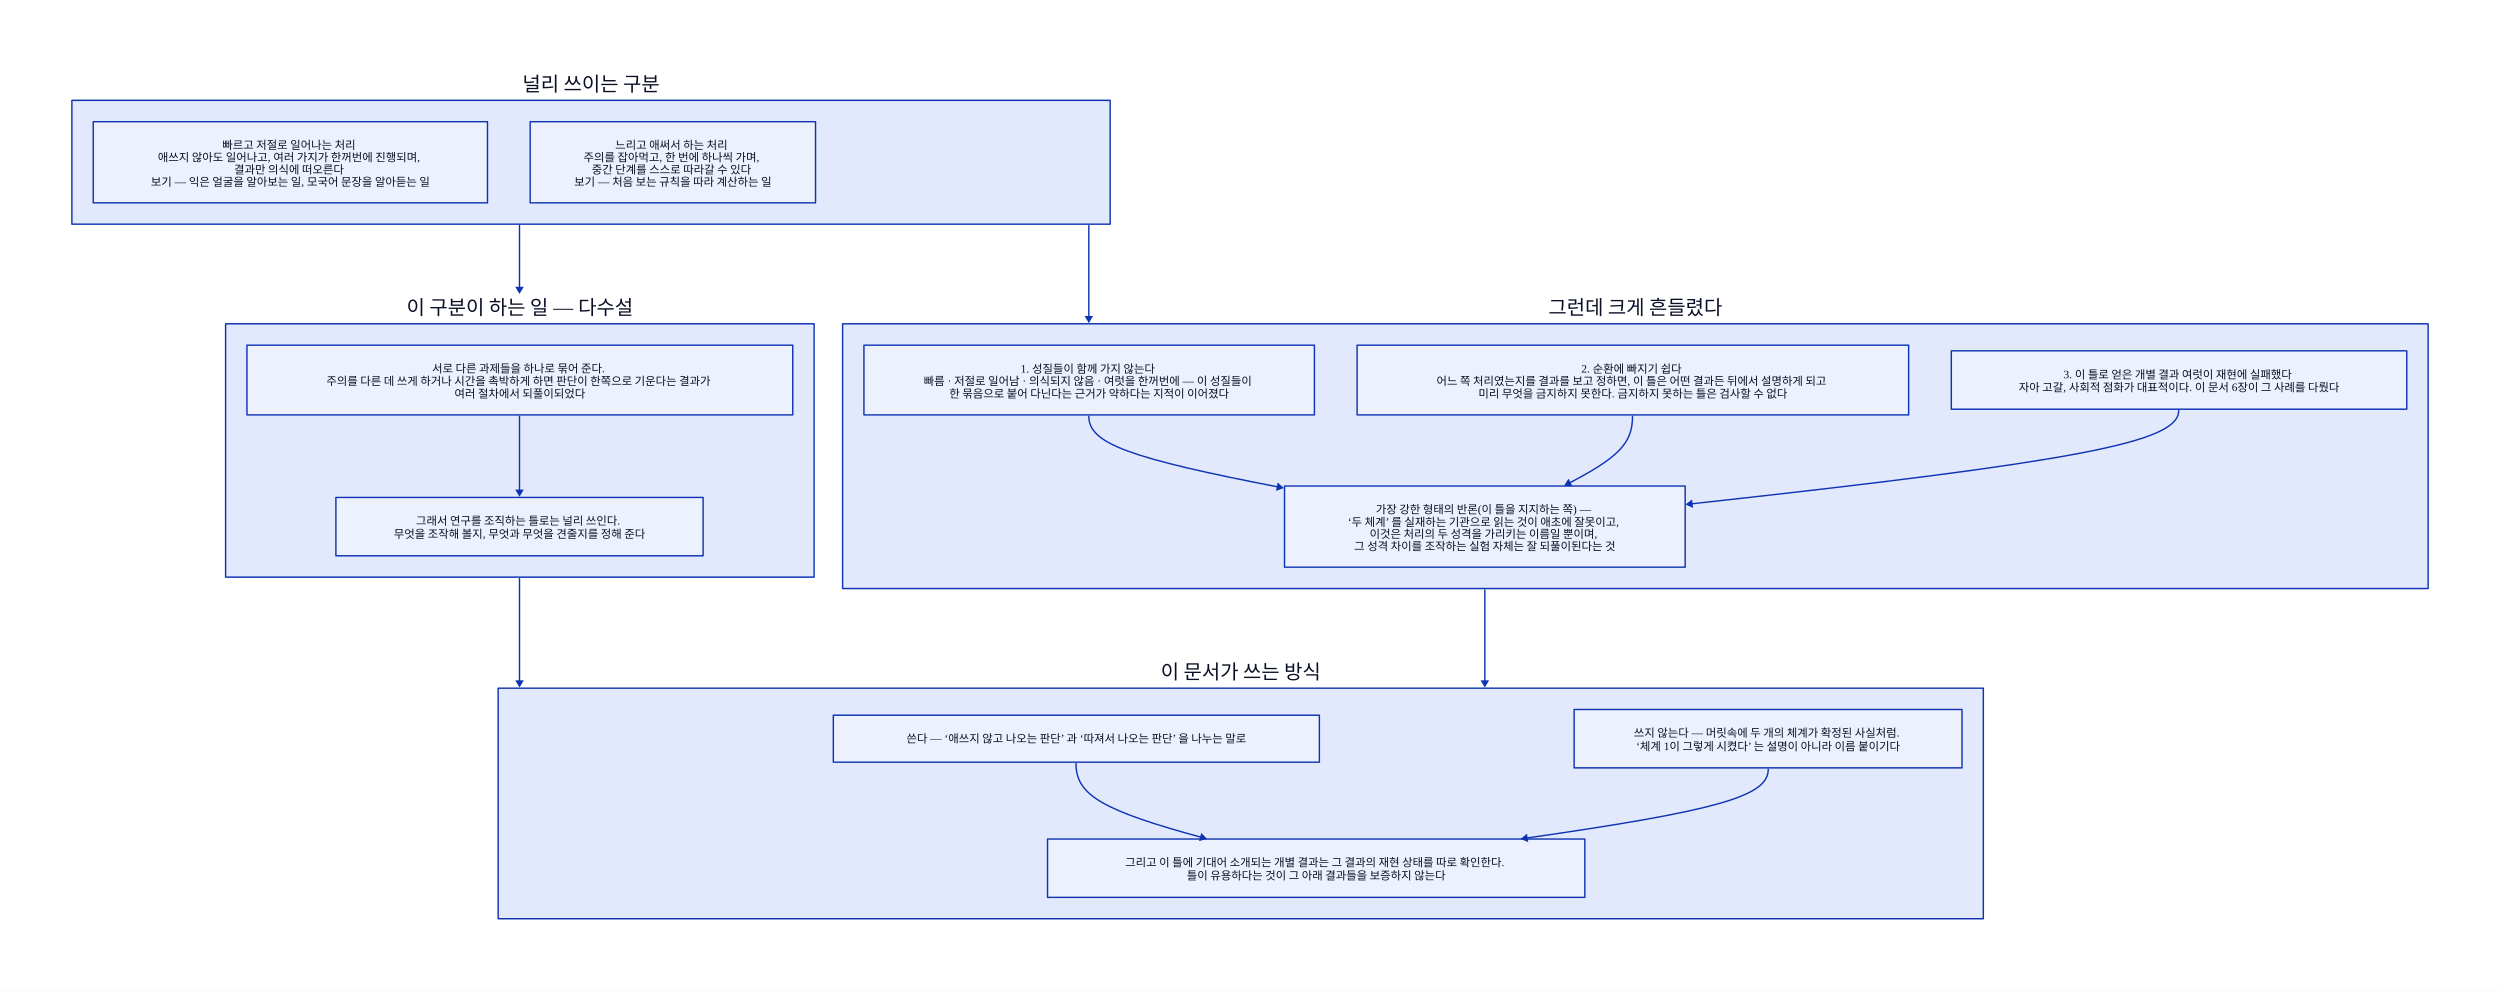
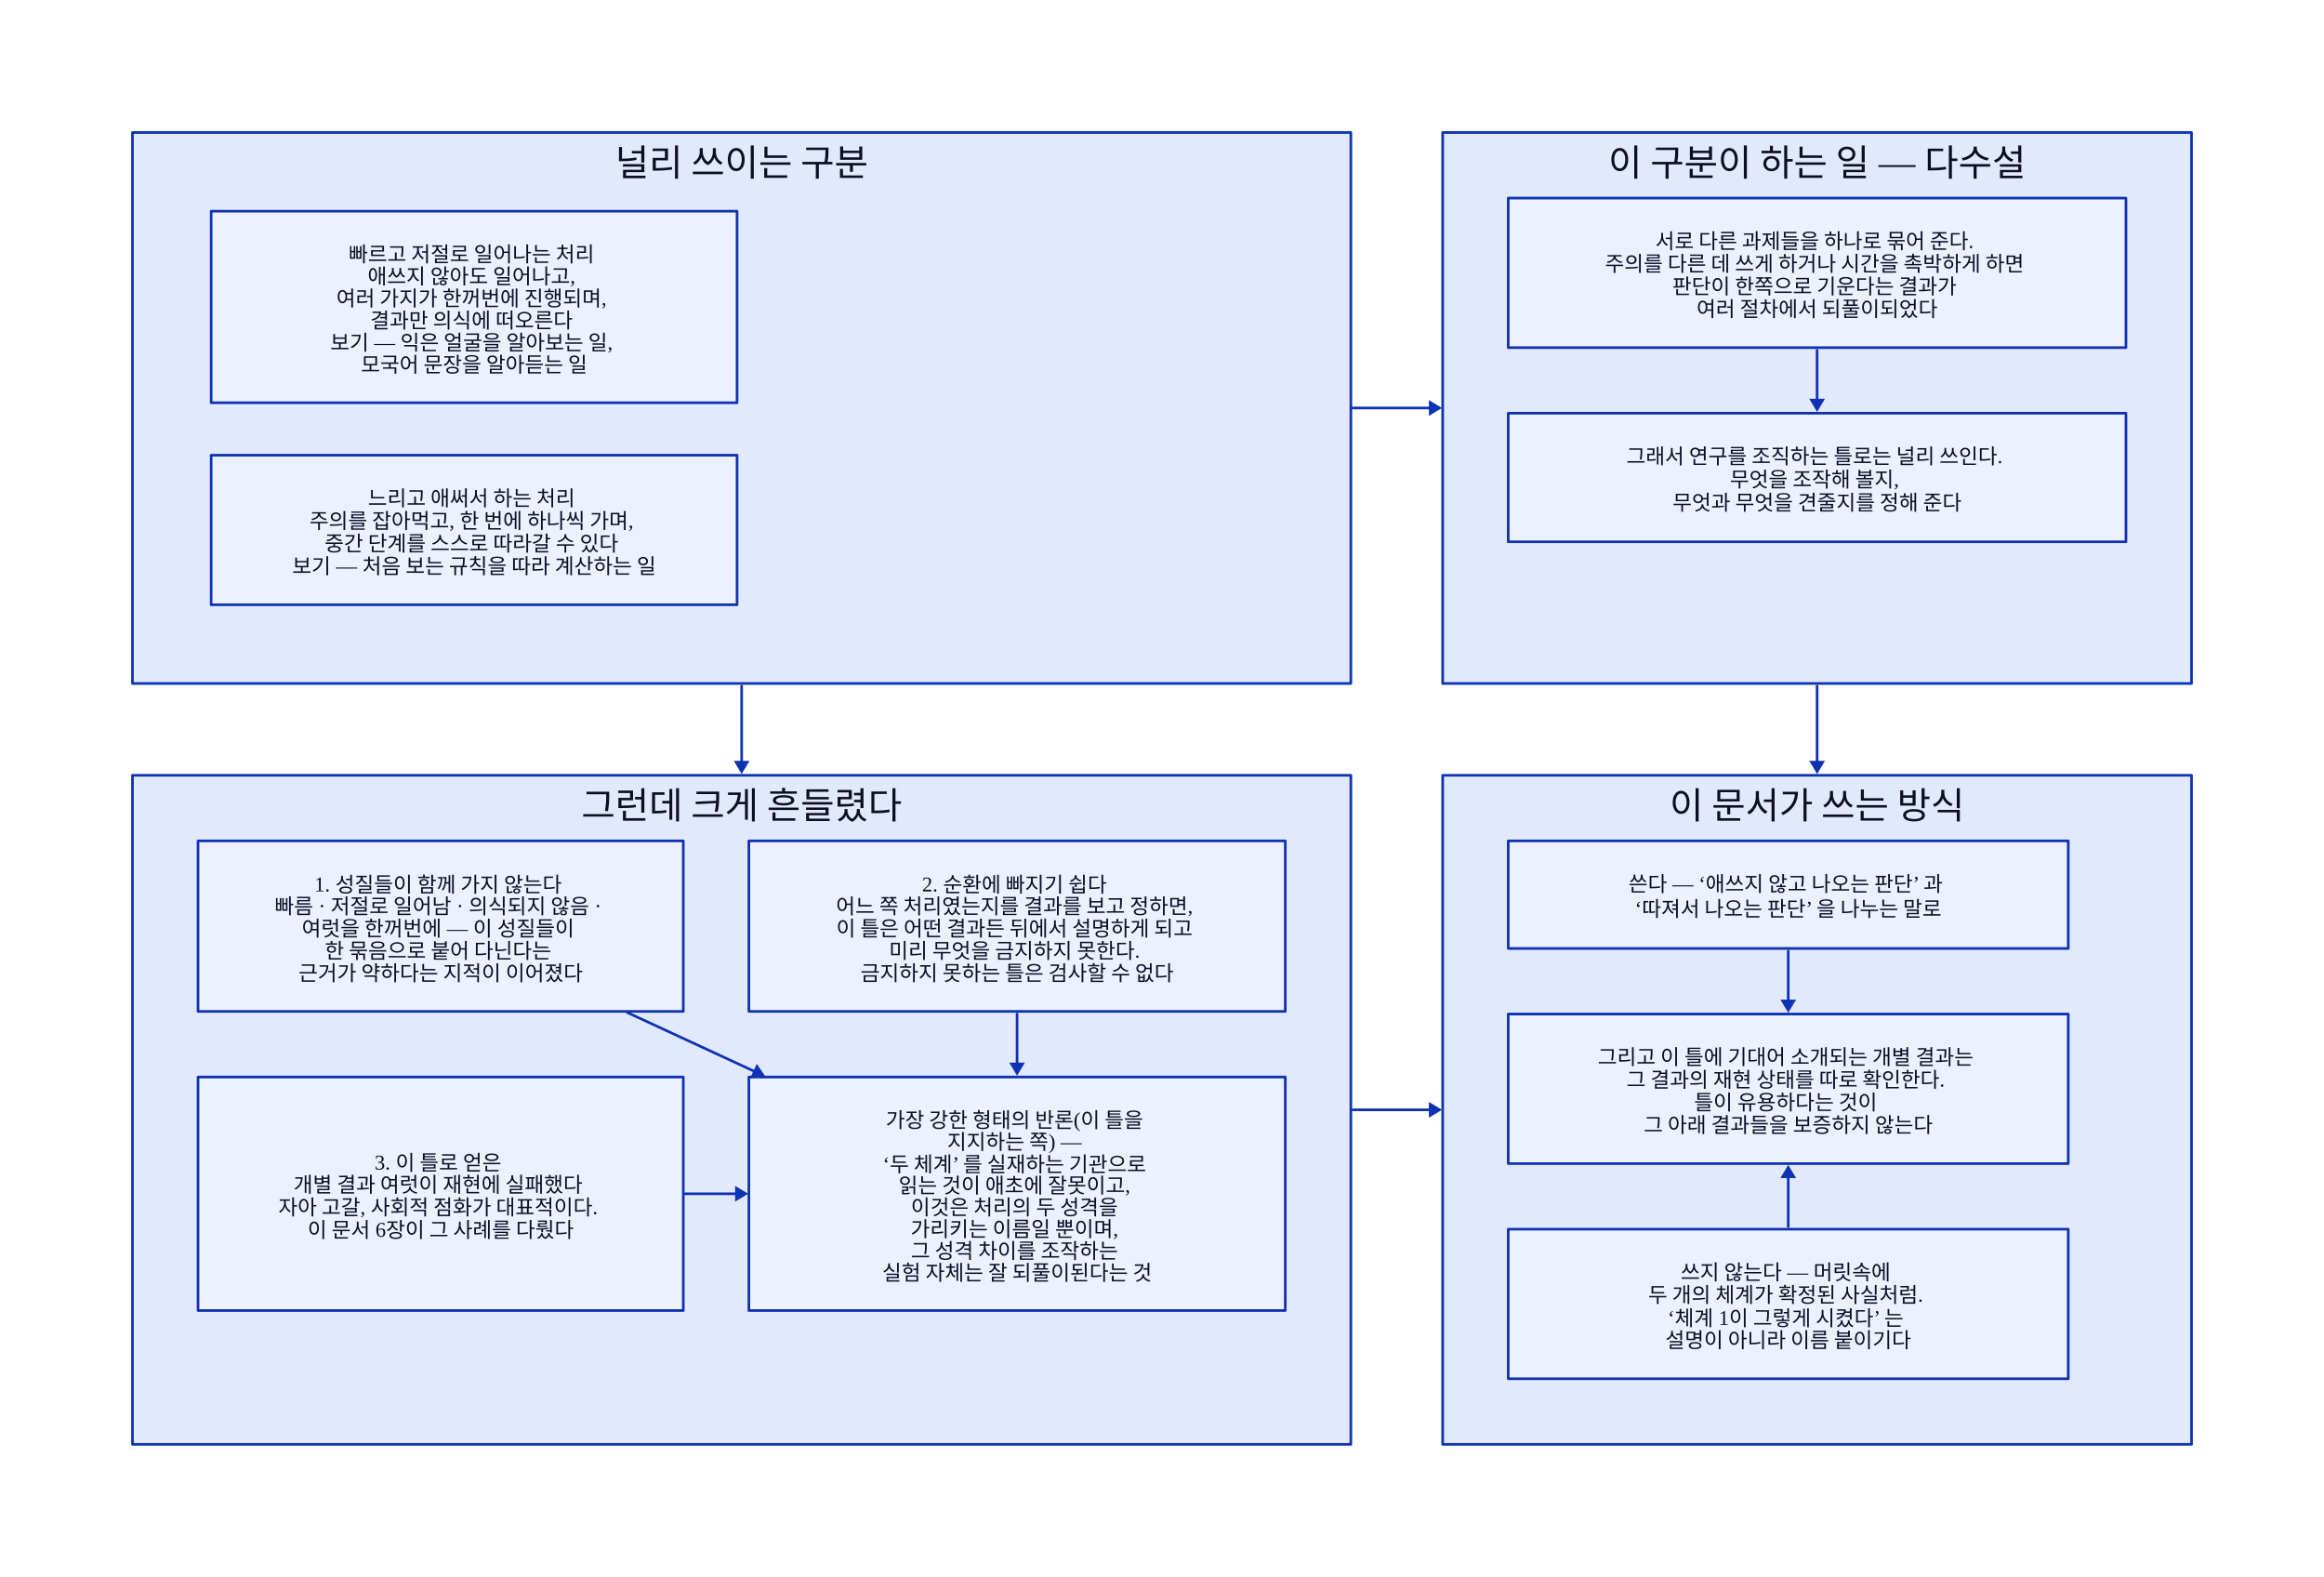
- <svg xmlns="http://www.w3.org/2000/svg" width="3513" height="1392" class="d2-3074414307 d2-svg" viewBox="-91 -121 3513 1392">
-   <rect width="3513" height="1392" x="-91" y="-121" rx="0" style="fill:#fff" />
-   <style>.connection,.shape{stroke-linejoin:round}.shape{shape-rendering:geometricPrecision}.connection{stroke-linecap:round}.d2-3074414307 .fill-N1{fill:#0a0f25}.d2-3074414307 .fill-B4{fill:#e3e9fd}.d2-3074414307 .fill-B5{fill:#edf0fd}.d2-3074414307 .stroke-B1{stroke:#0d32b2}.s0{stroke-width:2}.s1{text-anchor:middle;font-size:28px}.s2{text-anchor:middle;font-size:16px}</style>
+ <svg xmlns="http://www.w3.org/2000/svg" width="1772" height="1202" class="d2-2538473579 d2-svg" viewBox="-101 -101 1772 1202">
+   <rect width="1772" height="1202" x="-101" y="-101" rx="0" style="fill:#fff" />
+   <style>.connection,.shape{stroke-linejoin:round}.shape{shape-rendering:geometricPrecision}.connection{stroke-linecap:round}.d2-2538473579 .fill-N1{fill:#0a0f25}.d2-2538473579 .fill-B4{fill:#e3e9fd}.d2-2538473579 .fill-B5{fill:#edf0fd}.d2-2538473579 .stroke-B1{stroke:#0d32b2}.s0{stroke-width:2}.s1{text-anchor:middle;font-size:28px}.s2{text-anchor:middle;font-size:16px}</style>
  <g>
    <g class="shape">
-       <path d="M10 20h1459v174H10z" class="stroke-B1 fill-B4 s0" />
+       <path d="M0 0h929v420H0z" class="stroke-B1 fill-B4 s0" />
    </g>
-     <text x="739.5" y="7" class="fill-N1 s1">널리 쓰이는 구분</text>
+     <text x="464.5" y="33" class="fill-N1 s1">널리 쓰이는 구분</text>
  </g>
  <g>
    <g class="shape">
-       <path d="M226 334h827v356H226z" class="stroke-B1 fill-B4 s0" />
+       <path d="M999 0h571v420H999z" class="stroke-B1 fill-B4 s0" />
    </g>
-     <text x="639.5" y="321" class="fill-N1 s1">이 구분이 하는 일 — 다수설</text>
+     <text x="1284.5" y="33" class="fill-N1 s1">이 구분이 하는 일 — 다수설</text>
  </g>
  <g>
    <g class="shape">
-       <path d="M1093 334h2228v372H1093z" class="stroke-B1 fill-B4 s0" />
+       <path d="M0 490h929v510H0z" class="stroke-B1 fill-B4 s0" />
    </g>
-     <text x="2207" y="321" class="fill-N1 s1">그런데 크게 흔들렸다</text>
+     <text x="464.5" y="523" class="fill-N1 s1">그런데 크게 흔들렸다</text>
  </g>
  <g>
    <g class="shape">
-       <path d="M609 846h2087v324H609z" class="stroke-B1 fill-B4 s0" />
+       <path d="M999 490h571v510H999z" class="stroke-B1 fill-B4 s0" />
    </g>
-     <text x="1652.5" y="833" class="fill-N1 s1">이 문서가 쓰는 방식</text>
+     <text x="1284.5" y="523" class="fill-N1 s1">이 문서가 쓰는 방식</text>
  </g>
  <g>
    <g class="shape">
-       <path d="M40 50h554v114H40z" class="stroke-B1 fill-B5 s0" />
+       <path d="M60 60h401v146H60z" class="stroke-B1 fill-B5 s0" />
    </g>
-     <text x="317" y="88.5" class="text-bold fill-N1 s2">
-       <tspan x="317" dy="0">빠르고 저절로 일어나는 처리</tspan>
-       <tspan x="317" dy="17.25">애쓰지 않아도 일어나고, 여러 가지가 한꺼번에 진행되며,</tspan>
-       <tspan x="317" dy="17.25">결과만 의식에 떠오른다</tspan>
-       <tspan x="317" dy="17.25">보기 — 익은 얼굴을 알아보는 일, 모국어 문장을 알아듣는 일</tspan>
+     <text x="260.5" y="98.5" class="text-bold fill-N1 s2">
+       <tspan x="260.5" dy="0">빠르고 저절로 일어나는 처리</tspan>
+       <tspan x="260.5" dy="16.833">애쓰지 않아도 일어나고,</tspan>
+       <tspan x="260.5" dy="16.833">여러 가지가 한꺼번에 진행되며,</tspan>
+       <tspan x="260.5" dy="16.833">결과만 의식에 떠오른다</tspan>
+       <tspan x="260.5" dy="16.833">보기 — 익은 얼굴을 알아보는 일,</tspan>
+       <tspan x="260.5" dy="16.833">모국어 문장을 알아듣는 일</tspan>
    </text>
  </g>
  <g>
    <g class="shape">
-       <path d="M654 50h401v114H654z" class="stroke-B1 fill-B5 s0" />
+       <path d="M60 246h401v114H60z" class="stroke-B1 fill-B5 s0" />
    </g>
-     <text x="854.5" y="88.5" class="text-bold fill-N1 s2">
-       <tspan x="854.5" dy="0">느리고 애써서 하는 처리</tspan>
-       <tspan x="854.5" dy="17.25">주의를 잡아먹고, 한 번에 하나씩 가며,</tspan>
-       <tspan x="854.5" dy="17.25">중간 단계를 스스로 따라갈 수 있다</tspan>
-       <tspan x="854.5" dy="17.25">보기 — 처음 보는 규칙을 따라 계산하는 일</tspan>
+     <text x="260.5" y="284.5" class="text-bold fill-N1 s2">
+       <tspan x="260.5" dy="0">느리고 애써서 하는 처리</tspan>
+       <tspan x="260.5" dy="17.25">주의를 잡아먹고, 한 번에 하나씩 가며,</tspan>
+       <tspan x="260.5" dy="17.25">중간 단계를 스스로 따라갈 수 있다</tspan>
+       <tspan x="260.5" dy="17.25">보기 — 처음 보는 규칙을 따라 계산하는 일</tspan>
    </text>
  </g>
  <g>
    <g class="shape">
-       <path d="M256 364h767v98H256z" class="stroke-B1 fill-B5 s0" />
+       <path d="M1049 50h471v114h-471z" class="stroke-B1 fill-B5 s0" />
    </g>
-     <text x="639.5" y="402.5" class="text-bold fill-N1 s2">
-       <tspan x="639.5" dy="0">서로 다른 과제들을 하나로 묶어 준다.</tspan>
-       <tspan x="639.5" dy="17.667">주의를 다른 데 쓰게 하거나 시간을 촉박하게 하면 판단이 한쪽으로 기운다는 결과가</tspan>
-       <tspan x="639.5" dy="17.667">여러 절차에서 되풀이되었다</tspan>
+     <text x="1284.5" y="88.5" class="text-bold fill-N1 s2">
+       <tspan x="1284.5" dy="0">서로 다른 과제들을 하나로 묶어 준다.</tspan>
+       <tspan x="1284.5" dy="17.25">주의를 다른 데 쓰게 하거나 시간을 촉박하게 하면</tspan>
+       <tspan x="1284.5" dy="17.25">판단이 한쪽으로 기운다는 결과가</tspan>
+       <tspan x="1284.5" dy="17.25">여러 절차에서 되풀이되었다</tspan>
    </text>
  </g>
  <g>
    <g class="shape">
-       <path d="M381 578h516v82H381z" class="stroke-B1 fill-B5 s0" />
+       <path d="M1049 214h471v98h-471z" class="stroke-B1 fill-B5 s0" />
    </g>
-     <text x="639" y="616.5" class="text-bold fill-N1 s2">
-       <tspan x="639" dy="0">그래서 연구를 조직하는 틀로는 널리 쓰인다.</tspan>
-       <tspan x="639" dy="18.5">무엇을 조작해 볼지, 무엇과 무엇을 견줄지를 정해 준다</tspan>
+     <text x="1284.5" y="252.5" class="text-bold fill-N1 s2">
+       <tspan x="1284.5" dy="0">그래서 연구를 조직하는 틀로는 널리 쓰인다.</tspan>
+       <tspan x="1284.5" dy="17.667">무엇을 조작해 볼지,</tspan>
+       <tspan x="1284.5" dy="17.667">무엇과 무엇을 견줄지를 정해 준다</tspan>
    </text>
  </g>
  <g>
    <g class="shape">
-       <path d="M1123 364h633v98h-633z" class="stroke-B1 fill-B5 s0" />
+       <path d="M50 540h370v130H50z" class="stroke-B1 fill-B5 s0" />
    </g>
-     <text x="1439.5" y="402.5" class="text-bold fill-N1 s2">
-       <tspan x="1439.5" dy="0">1. 성질들이 함께 가지 않는다</tspan>
-       <tspan x="1439.5" dy="17.667">빠름 · 저절로 일어남 · 의식되지 않음 · 여럿을 한꺼번에 — 이 성질들이</tspan>
-       <tspan x="1439.5" dy="17.667">한 묶음으로 붙어 다닌다는 근거가 약하다는 지적이 이어졌다</tspan>
+     <text x="235" y="578.5" class="text-bold fill-N1 s2">
+       <tspan x="235" dy="0">1. 성질들이 함께 가지 않는다</tspan>
+       <tspan x="235" dy="17">빠름 · 저절로 일어남 · 의식되지 않음 ·</tspan>
+       <tspan x="235" dy="17">여럿을 한꺼번에 — 이 성질들이</tspan>
+       <tspan x="235" dy="17">한 묶음으로 붙어 다닌다는</tspan>
+       <tspan x="235" dy="17">근거가 약하다는 지적이 이어졌다</tspan>
    </text>
  </g>
  <g>
    <g class="shape">
-       <path d="M1816 364h775v98h-775z" class="stroke-B1 fill-B5 s0" />
+       <path d="M470 540h409v130H470z" class="stroke-B1 fill-B5 s0" />
    </g>
-     <text x="2203.5" y="402.5" class="text-bold fill-N1 s2">
-       <tspan x="2203.5" dy="0">2. 순환에 빠지기 쉽다</tspan>
-       <tspan x="2203.5" dy="17.667">어느 쪽 처리였는지를 결과를 보고 정하면, 이 틀은 어떤 결과든 뒤에서 설명하게 되고</tspan>
-       <tspan x="2203.5" dy="17.667">미리 무엇을 금지하지 못한다. 금지하지 못하는 틀은 검사할 수 없다</tspan>
+     <text x="674.5" y="578.5" class="text-bold fill-N1 s2">
+       <tspan x="674.5" dy="0">2. 순환에 빠지기 쉽다</tspan>
+       <tspan x="674.5" dy="17">어느 쪽 처리였는지를 결과를 보고 정하면,</tspan>
+       <tspan x="674.5" dy="17">이 틀은 어떤 결과든 뒤에서 설명하게 되고</tspan>
+       <tspan x="674.5" dy="17">미리 무엇을 금지하지 못한다.</tspan>
+       <tspan x="674.5" dy="17">금지하지 못하는 틀은 검사할 수 없다</tspan>
    </text>
  </g>
  <g>
    <g class="shape">
-       <path d="M2651 372h640v82h-640z" class="stroke-B1 fill-B5 s0" />
+       <path d="M50 720h370v178H50z" class="stroke-B1 fill-B5 s0" />
    </g>
-     <text x="2971" y="410.5" class="text-bold fill-N1 s2">
-       <tspan x="2971" dy="0">3. 이 틀로 얻은 개별 결과 여럿이 재현에 실패했다</tspan>
-       <tspan x="2971" dy="18.5">자아 고갈, 사회적 점화가 대표적이다. 이 문서 6장이 그 사례를 다뤘다</tspan>
+     <text x="235" y="790.5" class="text-bold fill-N1 s2">
+       <tspan x="235" dy="0">3. 이 틀로 얻은</tspan>
+       <tspan x="235" dy="17.25">개별 결과 여럿이 재현에 실패했다</tspan>
+       <tspan x="235" dy="17.25">자아 고갈, 사회적 점화가 대표적이다.</tspan>
+       <tspan x="235" dy="17.25">이 문서 6장이 그 사례를 다뤘다</tspan>
    </text>
  </g>
  <g>
    <g class="shape">
-       <path d="M1714 562h563v114h-563z" class="stroke-B1 fill-B5 s0" />
+       <path d="M470 720h409v178H470z" class="stroke-B1 fill-B5 s0" />
    </g>
-     <text x="1995.5" y="600.5" class="text-bold fill-N1 s2">
-       <tspan x="1995.5" dy="0">가장 강한 형태의 반론(이 틀을 지지하는 쪽) —</tspan>
-       <tspan x="1995.5" dy="17.25">‘두 체계’ 를 실재하는 기관으로 읽는 것이 애초에 잘못이고,</tspan>
-       <tspan x="1995.5" dy="17.25">이것은 처리의 두 성격을 가리키는 이름일 뿐이며,</tspan>
-       <tspan x="1995.5" dy="17.25">그 성격 차이를 조작하는 실험 자체는 잘 되풀이된다는 것</tspan>
+     <text x="674.5" y="758.5" class="text-bold fill-N1 s2">
+       <tspan x="674.5" dy="0">가장 강한 형태의 반론(이 틀을</tspan>
+       <tspan x="674.5" dy="16.625">지지하는 쪽) —</tspan>
+       <tspan x="674.5" dy="16.625">‘두 체계’ 를 실재하는 기관으로</tspan>
+       <tspan x="674.5" dy="16.625">읽는 것이 애초에 잘못이고,</tspan>
+       <tspan x="674.5" dy="16.625">이것은 처리의 두 성격을</tspan>
+       <tspan x="674.5" dy="16.625">가리키는 이름일 뿐이며,</tspan>
+       <tspan x="674.5" dy="16.625">그 성격 차이를 조작하는</tspan>
+       <tspan x="674.5" dy="16.625">실험 자체는 잘 되풀이된다는 것</tspan>
    </text>
  </g>
  <g>
    <g class="shape">
-       <path d="M1080 884h683v66h-683z" class="stroke-B1 fill-B5 s0" />
+       <path d="M1049 540h427v82h-427z" class="stroke-B1 fill-B5 s0" />
    </g>
-     <text x="1421.5" y="922.5" class="text-bold fill-N1 s2">쓴다 — ‘애쓰지 않고 나오는 판단’ 과 ‘따져서 나오는 판단’ 을 나누는 말로</text>
-   </g>
-   <g>
-     <g class="shape">
-       <path d="M2121 876h545v82h-545z" class="stroke-B1 fill-B5 s0" />
-     </g>
-     <text x="2393.5" y="914.5" class="text-bold fill-N1 s2">
-       <tspan x="2393.5" dy="0">쓰지 않는다 — 머릿속에 두 개의 체계가 확정된 사실처럼.</tspan>
-       <tspan x="2393.5" dy="18.5">‘체계 1이 그렇게 시켰다’ 는 설명이 아니라 이름 붙이기다</tspan>
+     <text x="1262.5" y="578.5" class="text-bold fill-N1 s2">
+       <tspan x="1262.5" dy="0">쓴다 — ‘애쓰지 않고 나오는 판단’ 과</tspan>
+       <tspan x="1262.5" dy="18.5">‘따져서 나오는 판단’ 을 나누는 말로</tspan>
    </text>
  </g>
  <g>
    <g class="shape">
-       <path d="M1381 1058h755v82h-755z" class="stroke-B1 fill-B5 s0" />
+       <path d="M1049 672h427v114h-427z" class="stroke-B1 fill-B5 s0" />
    </g>
-     <text x="1758.5" y="1096.5" class="text-bold fill-N1 s2">
-       <tspan x="1758.5" dy="0">그리고 이 틀에 기대어 소개되는 개별 결과는 그 결과의 재현 상태를 따로 확인한다.</tspan>
-       <tspan x="1758.5" dy="18.5">틀이 유용하다는 것이 그 아래 결과들을 보증하지 않는다</tspan>
+     <text x="1262.5" y="710.5" class="text-bold fill-N1 s2">
+       <tspan x="1262.5" dy="0">그리고 이 틀에 기대어 소개되는 개별 결과는</tspan>
+       <tspan x="1262.5" dy="17.25">그 결과의 재현 상태를 따로 확인한다.</tspan>
+       <tspan x="1262.5" dy="17.25">틀이 유용하다는 것이</tspan>
+       <tspan x="1262.5" dy="17.25">그 아래 결과들을 보증하지 않는다</tspan>
    </text>
  </g>
-   <marker id="mk-d2-3074414307-3488378134" markerHeight="12" markerUnits="userSpaceOnUse" markerWidth="10" orient="auto" refX="7" refY="6" viewBox="0 0 10 12">
+   <g>
+     <g class="shape">
+       <path d="M1049 836h427v114h-427z" class="stroke-B1 fill-B5 s0" />
+     </g>
+     <text x="1262.5" y="874.5" class="text-bold fill-N1 s2">
+       <tspan x="1262.5" dy="0">쓰지 않는다 — 머릿속에</tspan>
+       <tspan x="1262.5" dy="17.25">두 개의 체계가 확정된 사실처럼.</tspan>
+       <tspan x="1262.5" dy="17.25">‘체계 1이 그렇게 시켰다’ 는</tspan>
+       <tspan x="1262.5" dy="17.25">설명이 아니라 이름 붙이기다</tspan>
+     </text>
+   </g>
+   <marker id="mk-d2-2538473579-3488378134" markerHeight="12" markerUnits="userSpaceOnUse" markerWidth="10" orient="auto" refX="7" refY="6" viewBox="0 0 10 12">
    <path stroke-width="2" d="m0 0 10 6-10 6z" class="connection" style="fill:#0d32b2" />
  </marker>
-   <path fill="none" marker-end="url(#mk-d2-3074414307-3488378134)" d="M639 464v110" class="connection stroke-B1 s0" mask="url(#d2-3074414307)" />
-   <path fill="none" marker-end="url(#mk-d2-3074414307-3488378134)" d="M1439 464c0 38 55 58.6 271.072 100.243" class="connection stroke-B1 s0" mask="url(#d2-3074414307)" />
-   <path fill="none" marker-end="url(#mk-d2-3074414307-3488378134)" d="M2203 464c0 38-19.4 58-93.445 96.167" class="connection stroke-B1 s0" mask="url(#d2-3074414307)" />
-   <path fill="none" marker-end="url(#mk-d2-3074414307-3488378134)" d="M2970.5 456c0 44.4-138.8 71.2-690.024 131.565" class="connection stroke-B1 s0" mask="url(#d2-3074414307)" />
-   <path fill="none" marker-end="url(#mk-d2-3074414307-3488378134)" d="M1421 952c0 44.4 37 66 181.139 104.956" class="connection stroke-B1 s0" mask="url(#d2-3074414307)" />
-   <path fill="none" marker-end="url(#mk-d2-3074414307-3488378134)" d="M2393.75 960c0 38-69.8 58-345.04 97.433" class="connection stroke-B1 s0" mask="url(#d2-3074414307)" />
-   <path fill="none" marker-end="url(#mk-d2-3074414307-3488378134)" d="M639 196v93" class="connection stroke-B1 s0" mask="url(#d2-3074414307)" />
-   <path fill="none" marker-end="url(#mk-d2-3074414307-3488378134)" d="M1439 196v134" class="connection stroke-B1 s0" mask="url(#d2-3074414307)" />
-   <path fill="none" marker-end="url(#mk-d2-3074414307-3488378134)" d="M639 692v150" class="connection stroke-B1 s0" mask="url(#d2-3074414307)" />
-   <path fill="none" marker-end="url(#mk-d2-3074414307-3488378134)" d="M1995.5 708v134" class="connection stroke-B1 s0" mask="url(#d2-3074414307)" />
-   <mask id="d2-3074414307" width="3513" height="1392" x="-91" y="-121" maskUnits="userSpaceOnUse">
-     <path fill="#fff" d="M-91-121h3513v1392H-91z" />
+   <path fill="none" marker-end="url(#mk-d2-2538473579-3488378134)" d="M1284.5 166v44" class="connection stroke-B1 s0" mask="url(#d2-2538473579)" />
+   <path fill="none" marker-end="url(#mk-d2-2538473579-3488378134)" d="m377.315 670.84 102.555 47.48" class="connection stroke-B1 s0" mask="url(#d2-2538473579)" />
+   <path fill="none" marker-end="url(#mk-d2-2538473579-3488378134)" d="M674.5 672v44" class="connection stroke-B1 s0" mask="url(#d2-2538473579)" />
+   <path fill="none" marker-end="url(#mk-d2-2538473579-3488378134)" d="M421.5 809h45" class="connection stroke-B1 s0" mask="url(#d2-2538473579)" />
+   <path fill="none" marker-end="url(#mk-d2-2538473579-3488378134)" d="M1262.5 624v44" class="connection stroke-B1 s0" mask="url(#d2-2538473579)" />
+   <path fill="none" marker-end="url(#mk-d2-2538473579-3488378134)" d="M1262.5 834v-44" class="connection stroke-B1 s0" mask="url(#d2-2538473579)" />
+   <path fill="none" marker-end="url(#mk-d2-2538473579-3488378134)" d="M930.5 210h65" class="connection stroke-B1 s0" mask="url(#d2-2538473579)" />
+   <path fill="none" marker-end="url(#mk-d2-2538473579-3488378134)" d="M464.5 422v64" class="connection stroke-B1 s0" mask="url(#d2-2538473579)" />
+   <path fill="none" marker-end="url(#mk-d2-2538473579-3488378134)" d="M1284.5 422v64" class="connection stroke-B1 s0" mask="url(#d2-2538473579)" />
+   <path fill="none" marker-end="url(#mk-d2-2538473579-3488378134)" d="M930.5 745h65" class="connection stroke-B1 s0" mask="url(#d2-2538473579)" />
+   <mask id="d2-2538473579" width="1772" height="1202" x="-101" y="-101" maskUnits="userSpaceOnUse">
+     <path fill="#fff" d="M-101-101h1772v1202H-101z" />
  </mask>
</svg>
